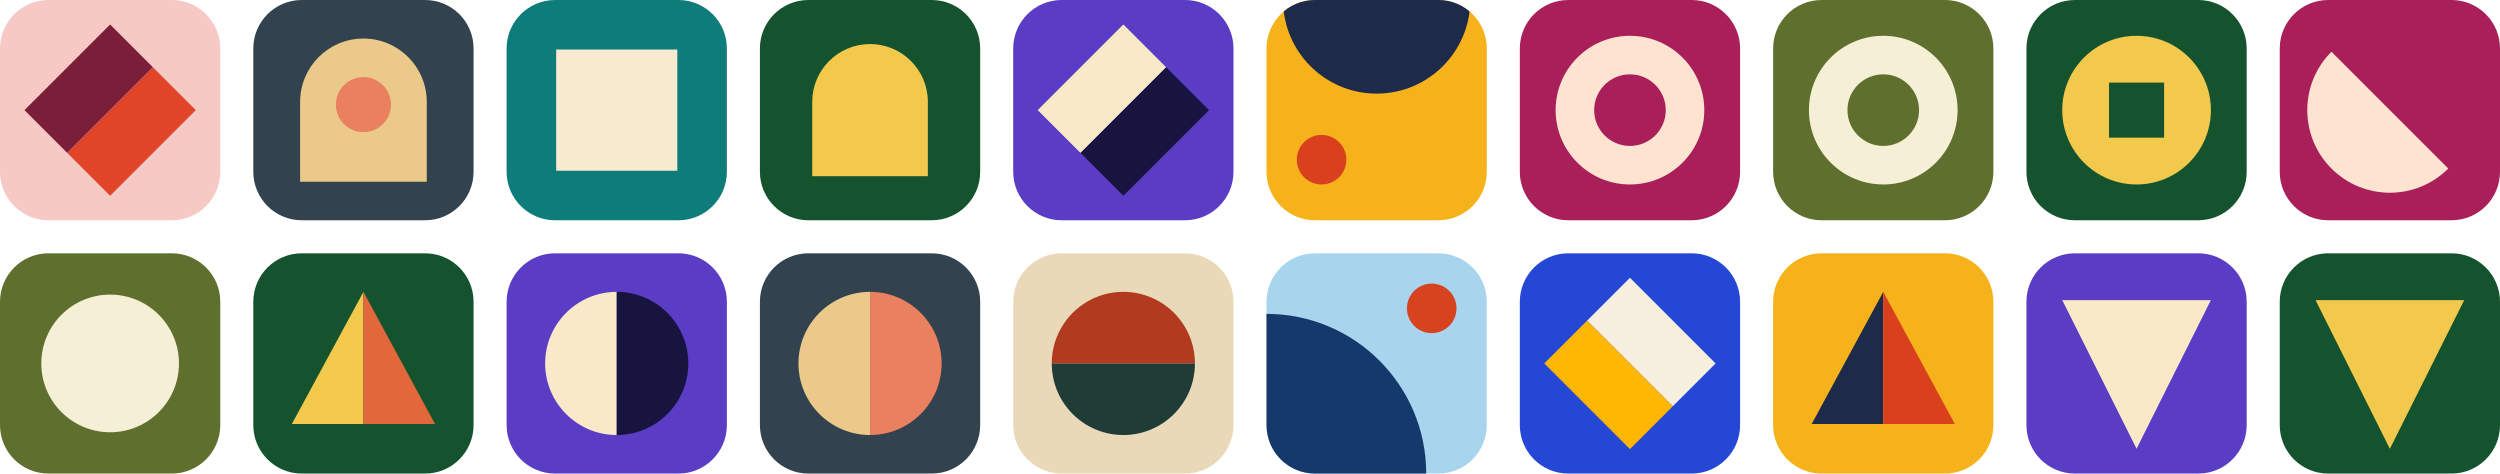
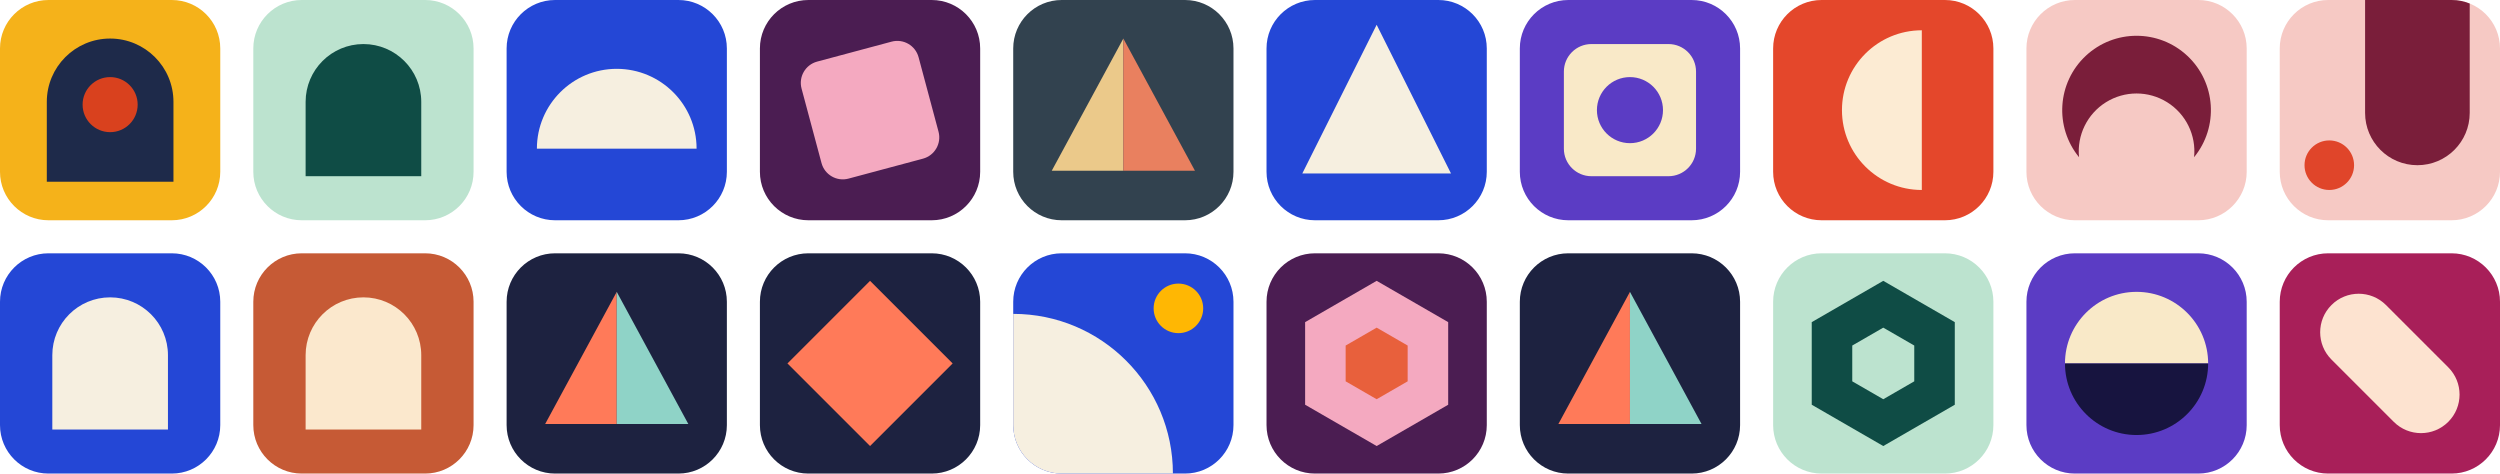
<svg xmlns="http://www.w3.org/2000/svg" viewBox="0 0 908 172" width="908" height="172">
  <defs>
    <clipPath id="tile">
      <rect width="80" height="80" rx="17.6" />
    </clipPath>
  </defs>
  <g transform="translate(0 0)" clip-path="url(#tile)">
    <svg viewBox="0 0 80 80" width="80" height="80">
-       <rect width="80" height="80" fill="#F6C9C4" />
+       <rect width="80" height="80" fill="#F5B21A" />
      <g>
-         <rect fill="#7A1E3A" transform="rotate(45 40 40)" x="18" y="18" width="22" height="44" />
-         <rect fill="#E0452A" transform="rotate(45 40 40)" x="40" y="18" width="22" height="44" />
+         <path fill="#1E2A4A" d="M17 66L17 37A23 23 0 0 1 63 37L63 66Z" />
+         <circle fill="#D9411E" cx="40" cy="38" r="10" />
      </g>
    </svg>
  </g>
  <g transform="translate(92 0)" clip-path="url(#tile)">
    <svg viewBox="0 0 80 80" width="80" height="80">
-       <rect width="80" height="80" fill="#32424F" />
+       <rect width="80" height="80" fill="#BCE3CF" />
      <g>
-         <path fill="#EBC98A" d="M17 66L17 37A23 23 0 0 1 63 37L63 66Z" />
-         <circle fill="#E9805F" cx="40" cy="38" r="10" />
+         <path fill="#0F4C45" d="M19 64L19 37A21 21 0 0 1 61 37L61 64Z" />
      </g>
    </svg>
  </g>
  <g transform="translate(184 0)" clip-path="url(#tile)">
    <svg viewBox="0 0 80 80" width="80" height="80">
-       <rect width="80" height="80" fill="#0E7C7B" />
+       <rect width="80" height="80" fill="#2447D6" />
      <g>
-         <rect fill="#F8EBD0" x="18" y="18" width="44" height="44" />
+         <path fill="#F6EFE0" d="M11 54A29 29 0 0 1 69 54Z" />
      </g>
    </svg>
  </g>
  <g transform="translate(276 0)" clip-path="url(#tile)">
    <svg viewBox="0 0 80 80" width="80" height="80">
-       <rect width="80" height="80" fill="#14532D" />
+       <rect width="80" height="80" fill="#4B1D52" />
      <g>
-         <path fill="#F2C94C" d="M19 64L19 37A21 21 0 0 1 61 37L61 64Z" />
+         <rect fill="#F4A9C0" transform="rotate(-15 40 40)" x="18" y="18" width="44" height="44" rx="8" />
      </g>
    </svg>
  </g>
  <g transform="translate(368 0)" clip-path="url(#tile)">
    <svg viewBox="0 0 80 80" width="80" height="80">
-       <rect width="80" height="80" fill="#5B3CC4" />
+       <rect width="80" height="80" fill="#32424F" />
      <g>
-         <rect fill="#F9E9C8" transform="rotate(45 40 40)" x="18" y="18" width="22" height="44" />
-         <rect fill="#17143F" transform="rotate(45 40 40)" x="40" y="18" width="22" height="44" />
+         <path fill="#EBC98A" d="M40 14L40 62L14 62Z" />
+         <path fill="#E9805F" d="M40 14L66 62L40 62Z" />
      </g>
    </svg>
  </g>
  <g transform="translate(460 0)" clip-path="url(#tile)">
    <svg viewBox="0 0 80 80" width="80" height="80">
-       <rect width="80" height="80" fill="#F5B21A" />
-       <g transform="rotate(180 40 40)">
-         <path fill="#1E2A4A" d="M6 80A34 34 0 0 1 74 80Z" />
-         <circle fill="#D9411E" cx="60" cy="22" r="9" />
+       <rect width="80" height="80" fill="#2447D6" />
+       <g>
+         <path fill="#F6EFE0" d="M40 9L67 63L13 63Z" />
      </g>
    </svg>
  </g>
  <g transform="translate(552 0)" clip-path="url(#tile)">
    <svg viewBox="0 0 80 80" width="80" height="80">
-       <rect width="80" height="80" fill="#A81F59" />
+       <rect width="80" height="80" fill="#5B3CC4" />
      <g>
-         <path fill="#FDE3D0" d="M13 40A27 27 0 1 1 67 40A27 27 0 1 1 13 40ZM27 40A13 13 0 1 1 53 40A13 13 0 1 1 27 40Z" fill-rule="evenodd" />
+         <rect fill="#F9E9C8" x="16" y="16" width="48" height="48" rx="10" />
+         <circle fill="#5B3CC4" cx="40" cy="40" r="12" />
      </g>
    </svg>
  </g>
  <g transform="translate(644 0)" clip-path="url(#tile)">
    <svg viewBox="0 0 80 80" width="80" height="80">
-       <rect width="80" height="80" fill="#5F6F2E" />
+       <rect width="80" height="80" fill="#E4472B" />
      <g>
-         <path fill="#F5EFD6" d="M13 40A27 27 0 1 1 67 40A27 27 0 1 1 13 40ZM27 40A13 13 0 1 1 53 40A13 13 0 1 1 27 40Z" fill-rule="evenodd" />
+         <path fill="#FCEBD3" d="M54 69A29 29 0 0 1 54 11Z" />
      </g>
    </svg>
  </g>
  <g transform="translate(736 0)" clip-path="url(#tile)">
    <svg viewBox="0 0 80 80" width="80" height="80">
-       <rect width="80" height="80" fill="#14532D" />
+       <rect width="80" height="80" fill="#F6C9C4" />
      <g>
-         <circle fill="#F2C94C" cx="40" cy="40" r="27" />
-         <rect fill="#14532D" x="30" y="30" width="20" height="20" />
+         <path fill="#7A1E3A" d="M19.11 57.1A27 27 0 1 1 60.89 57.1A21 21 0 1 0 19.11 57.1Z" />
      </g>
    </svg>
  </g>
  <g transform="translate(828 0)" clip-path="url(#tile)">
    <svg viewBox="0 0 80 80" width="80" height="80">
-       <rect width="80" height="80" fill="#A81F59" />
-       <g>
-         <path fill="#FDE3D0" transform="rotate(225 40 40)" d="M10 40A30 30 0 0 1 70 40Z" />
+       <rect width="80" height="80" fill="#F6C9C4" />
+       <g transform="rotate(180 40 40)">
+         <path fill="#7A1E3A" d="M11 80L11 39A19 19 0 0 1 49 39L49 80Z" />
+         <circle fill="#E0452A" cx="62" cy="20" r="9" />
      </g>
    </svg>
  </g>
  <g transform="translate(0 92)" clip-path="url(#tile)">
    <svg viewBox="0 0 80 80" width="80" height="80">
-       <rect width="80" height="80" fill="#5F6F2E" />
+       <rect width="80" height="80" fill="#2447D6" />
      <g>
-         <circle fill="#F5EFD6" cx="40" cy="40" r="25" />
+         <path fill="#F6EFE0" d="M19 64L19 37A21 21 0 0 1 61 37L61 64Z" />
      </g>
    </svg>
  </g>
  <g transform="translate(92 92)" clip-path="url(#tile)">
    <svg viewBox="0 0 80 80" width="80" height="80">
-       <rect width="80" height="80" fill="#14532D" />
+       <rect width="80" height="80" fill="#C65A35" />
      <g>
-         <path fill="#F2C94C" d="M40 14L40 62L14 62Z" />
-         <path fill="#E2683C" d="M40 14L66 62L40 62Z" />
+         <path fill="#FBE8CD" d="M19 64L19 37A21 21 0 0 1 61 37L61 64Z" />
      </g>
    </svg>
  </g>
  <g transform="translate(184 92)" clip-path="url(#tile)">
    <svg viewBox="0 0 80 80" width="80" height="80">
-       <rect width="80" height="80" fill="#5B3CC4" />
+       <rect width="80" height="80" fill="#1D2240" />
      <g>
-         <path fill="#F9E9C8" transform="rotate(0 40 40)" d="M40 66A26 26 0 0 1 40 14Z" />
-         <path fill="#17143F" transform="rotate(0 40 40)" d="M40 14A26 26 0 0 1 40 66Z" />
+         <path fill="#FF7A59" d="M40 14L40 62L14 62Z" />
+         <path fill="#8FD3C7" d="M40 14L66 62L40 62Z" />
      </g>
    </svg>
  </g>
  <g transform="translate(276 92)" clip-path="url(#tile)">
    <svg viewBox="0 0 80 80" width="80" height="80">
-       <rect width="80" height="80" fill="#32424F" />
+       <rect width="80" height="80" fill="#1D2240" />
      <g>
-         <path fill="#EBC98A" transform="rotate(0 40 40)" d="M40 66A26 26 0 0 1 40 14Z" />
-         <path fill="#E9805F" transform="rotate(0 40 40)" d="M40 14A26 26 0 0 1 40 66Z" />
+         <path fill="#FF7A59" d="M40 10L70 40L40 70L10 40Z" />
      </g>
    </svg>
  </g>
  <g transform="translate(368 92)" clip-path="url(#tile)">
    <svg viewBox="0 0 80 80" width="80" height="80">
-       <rect width="80" height="80" fill="#EAD9B8" />
+       <rect width="80" height="80" fill="#2447D6" />
      <g>
-         <path fill="#B23A1E" transform="rotate(90 40 40)" d="M40 66A26 26 0 0 1 40 14Z" />
-         <path fill="#1F3D36" transform="rotate(90 40 40)" d="M40 14A26 26 0 0 1 40 66Z" />
+         <path fill="#F6EFE0" d="M0 80L0 22A58 58 0 0 1 58 80Z" />
+         <circle fill="#FFB703" cx="60" cy="20" r="9" />
      </g>
    </svg>
  </g>
  <g transform="translate(460 92)" clip-path="url(#tile)">
    <svg viewBox="0 0 80 80" width="80" height="80">
-       <rect width="80" height="80" fill="#A9D4EE" />
+       <rect width="80" height="80" fill="#4B1D52" />
      <g>
-         <path fill="#15396B" d="M0 80L0 22A58 58 0 0 1 58 80Z" />
-         <circle fill="#D8431F" cx="60" cy="20" r="9" />
+         <path fill="#F4A9C0" d="M40 10L65.98 25L65.98 55L40 70L14.02 55L14.02 25Z" />
+         <path fill="#E8603C" d="M40 27L51.26 33.5L51.26 46.5L40 53L28.74 46.5L28.74 33.5Z" />
      </g>
    </svg>
  </g>
  <g transform="translate(552 92)" clip-path="url(#tile)">
    <svg viewBox="0 0 80 80" width="80" height="80">
-       <rect width="80" height="80" fill="#2447D6" />
+       <rect width="80" height="80" fill="#1D2240" />
      <g>
-         <rect fill="#F6EFE0" transform="rotate(135 40 40)" x="18" y="18" width="22" height="44" />
-         <rect fill="#FFB703" transform="rotate(135 40 40)" x="40" y="18" width="22" height="44" />
+         <path fill="#FF7A59" d="M40 14L40 62L14 62Z" />
+         <path fill="#8FD3C7" d="M40 14L66 62L40 62Z" />
      </g>
    </svg>
  </g>
  <g transform="translate(644 92)" clip-path="url(#tile)">
    <svg viewBox="0 0 80 80" width="80" height="80">
-       <rect width="80" height="80" fill="#F5B21A" />
+       <rect width="80" height="80" fill="#BCE3CF" />
      <g>
-         <path fill="#1E2A4A" d="M40 14L40 62L14 62Z" />
-         <path fill="#D9411E" d="M40 14L66 62L40 62Z" />
+         <path fill="#0F4C45" d="M40 10L65.98 25L65.98 55L40 70L14.02 55L14.02 25Z" />
+         <path fill="#BCE3CF" d="M40 27L51.26 33.5L51.26 46.5L40 53L28.74 46.5L28.74 33.5Z" />
      </g>
    </svg>
  </g>
  <g transform="translate(736 92)" clip-path="url(#tile)">
    <svg viewBox="0 0 80 80" width="80" height="80">
      <rect width="80" height="80" fill="#5B3CC4" />
      <g>
-         <path fill="#F9E9C8" d="M40 71L67 17L13 17Z" />
+         <path fill="#F9E9C8" transform="rotate(90 40 40)" d="M40 66A26 26 0 0 1 40 14Z" />
+         <path fill="#17143F" transform="rotate(90 40 40)" d="M40 14A26 26 0 0 1 40 66Z" />
      </g>
    </svg>
  </g>
  <g transform="translate(828 92)" clip-path="url(#tile)">
    <svg viewBox="0 0 80 80" width="80" height="80">
-       <rect width="80" height="80" fill="#14532D" />
+       <rect width="80" height="80" fill="#A81F59" />
      <g>
-         <path fill="#F2C94C" d="M40 71L67 17L13 17Z" />
+         <rect fill="#FDE3D0" transform="rotate(45 40 40)" x="10" y="26" width="60" height="28" rx="14" />
      </g>
    </svg>
  </g>
</svg>
